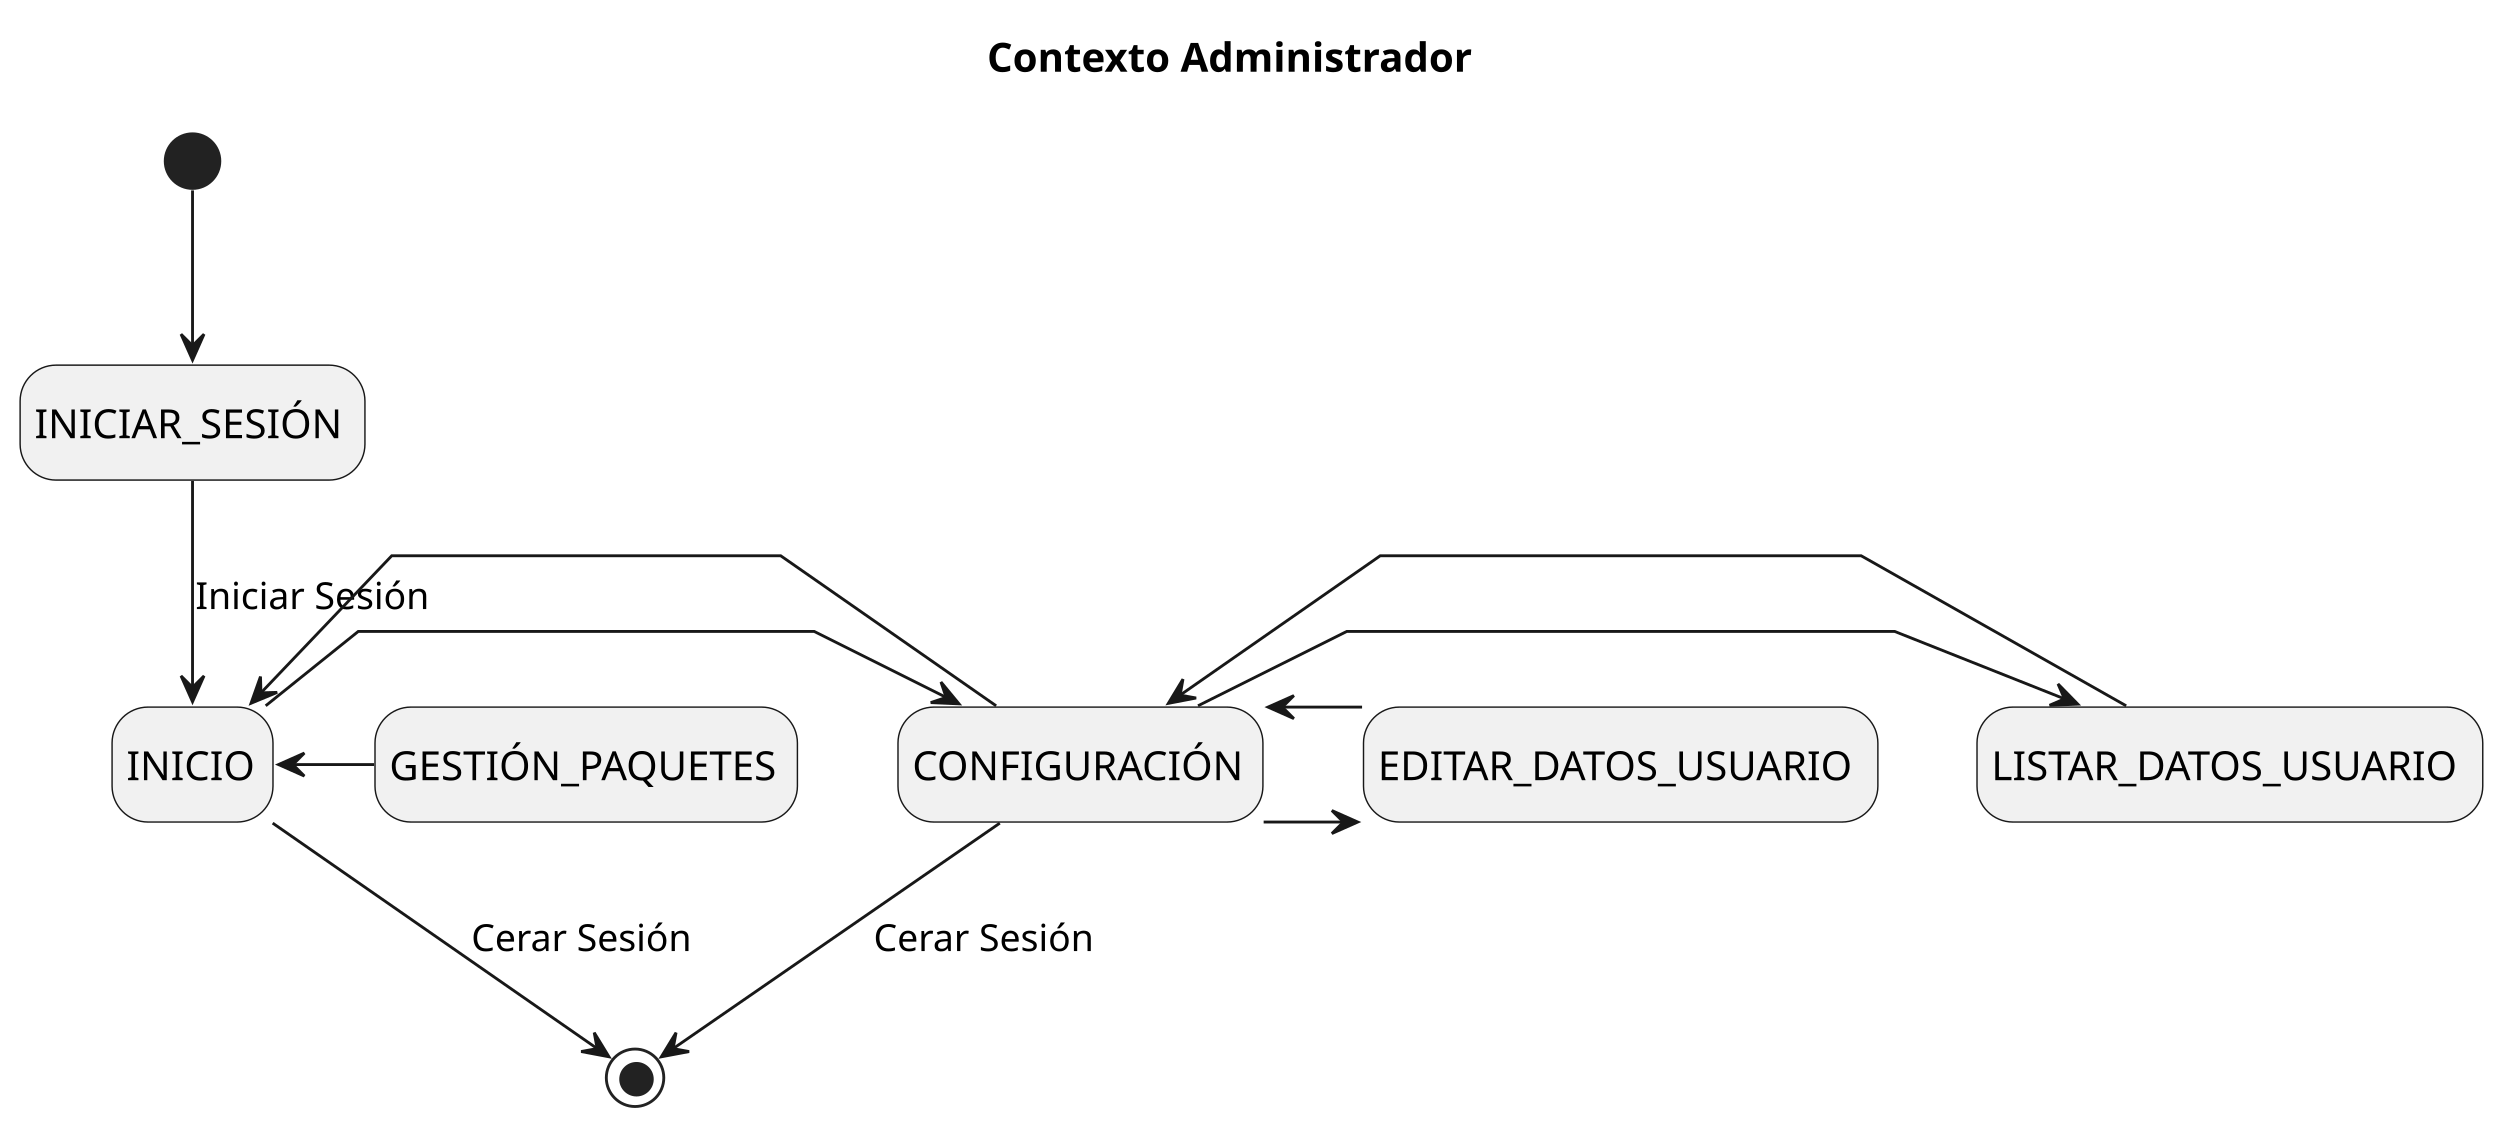
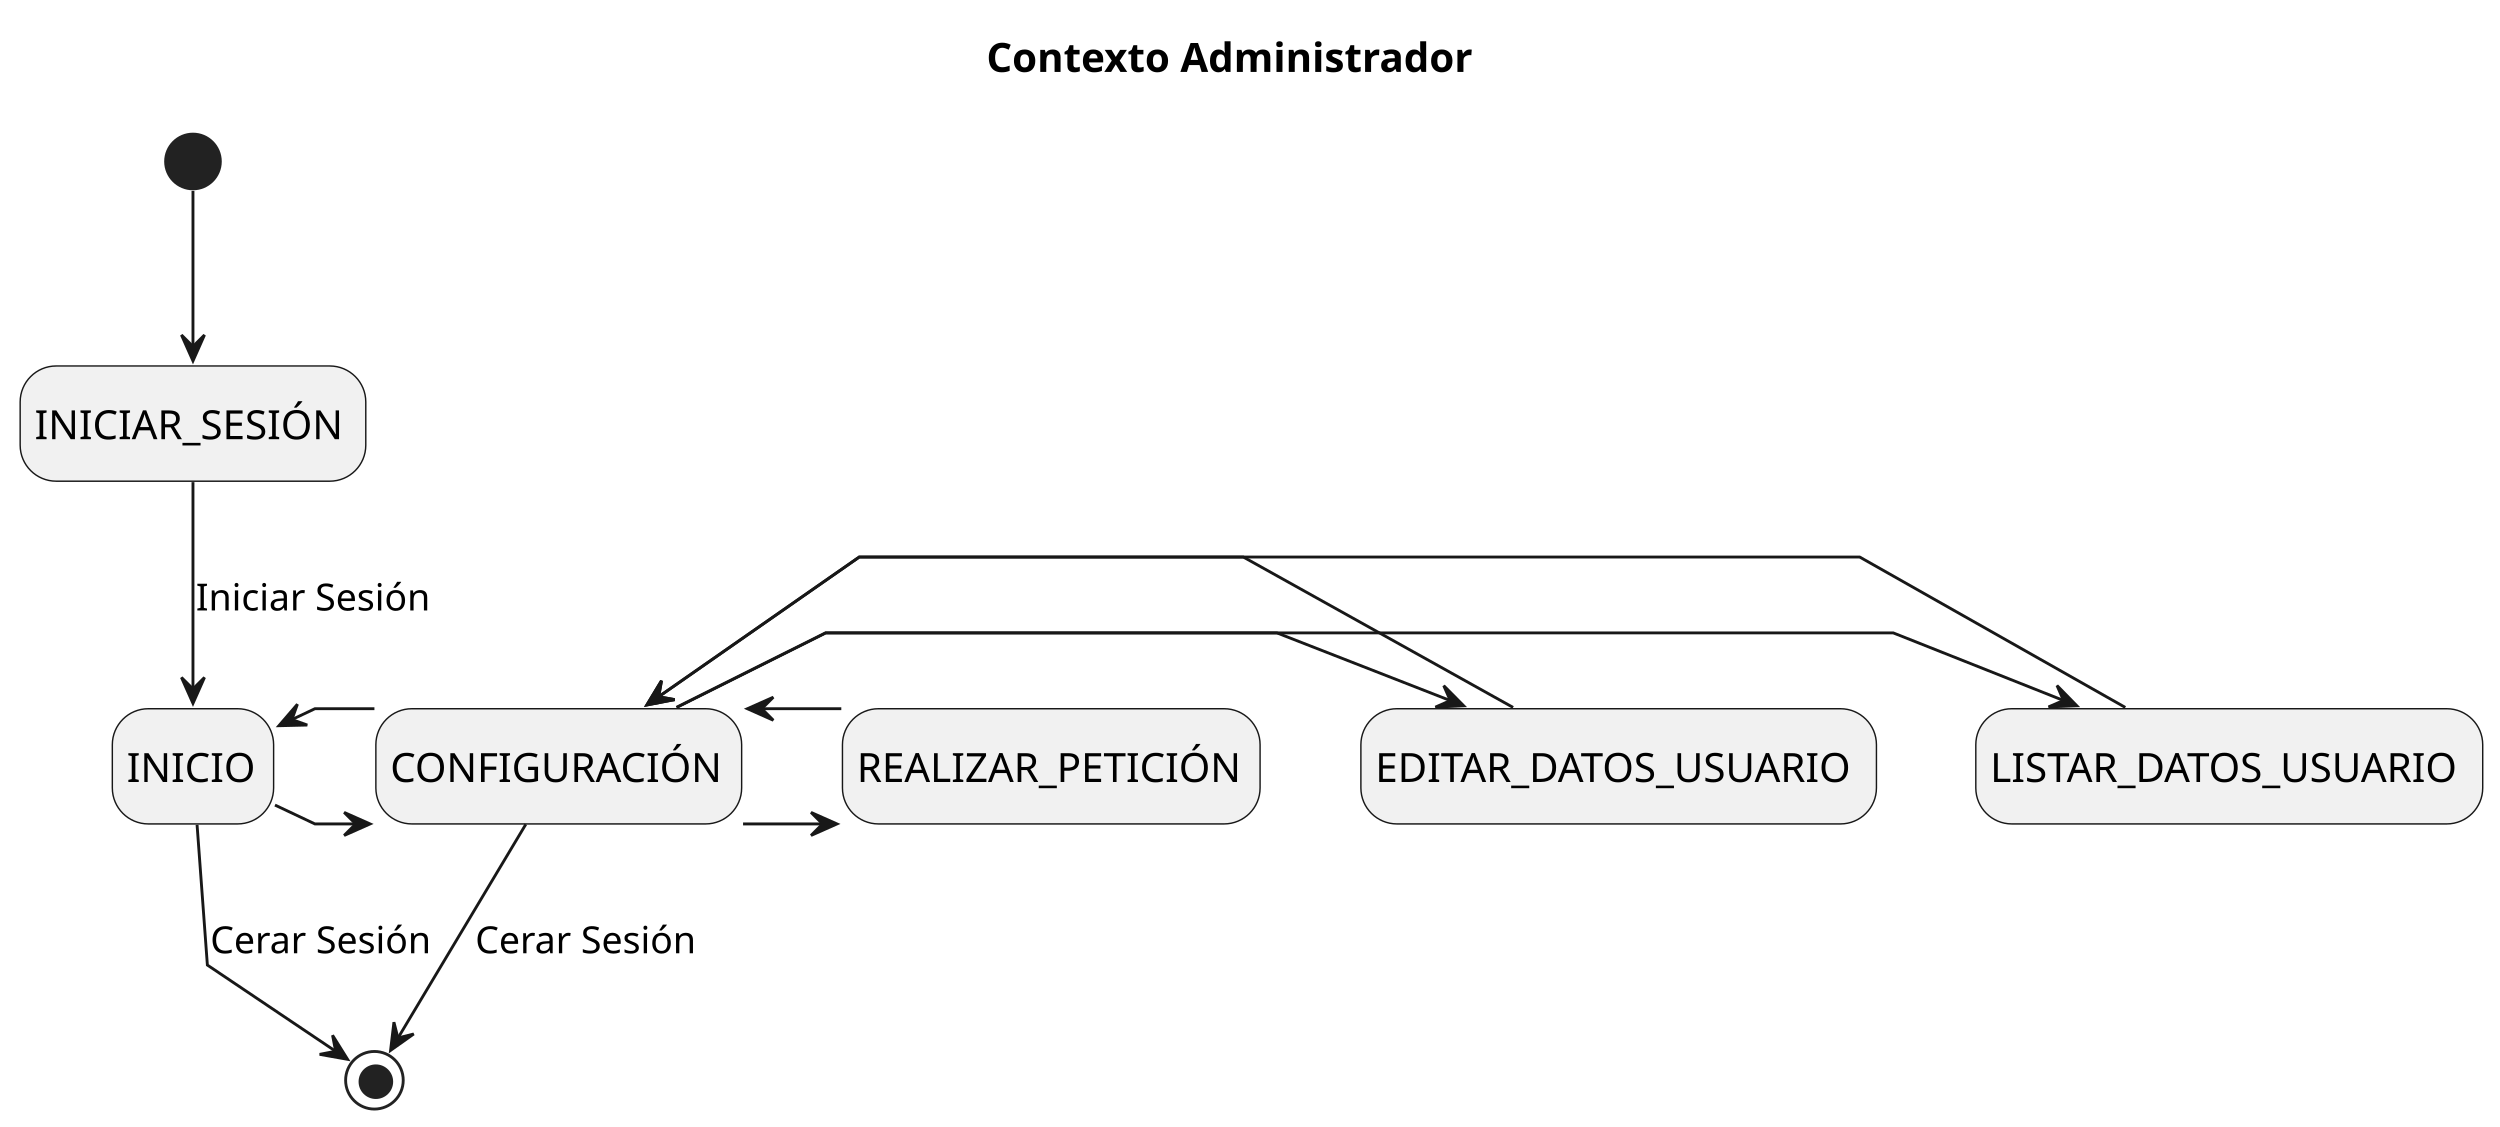
- <svg xmlns="http://www.w3.org/2000/svg" contentStyleType="text/css" height="391px" preserveAspectRatio="none" style="width:870px;height:391px;background:#FFFFFF;" version="1.1" viewBox="0 0 870 391" width="870px" zoomAndPan="magnify">
+ <svg xmlns="http://www.w3.org/2000/svg" contentStyleType="text/css" height="391px" preserveAspectRatio="none" style="width:868px;height:391px;background:#FFFFFF;" version="1.1" viewBox="0 0 868 391" width="868px" zoomAndPan="magnify">
  <defs />
  <g>
-     <rect fill="none" height="29.068" id="_title" style="stroke:none;stroke-width:1.0;" width="179" x="338.5" y="5" />
-     <text fill="#000000" font-family="sans-serif" font-size="14" font-weight="bold" lengthAdjust="spacing" textLength="169" x="343.5" y="24.966">Contexto Administrador</text>
+     <rect fill="none" height="29.068" id="_title" style="stroke:none;stroke-width:1.0;" width="179" x="337.5" y="5" />
+     <text fill="#000000" font-family="sans-serif" font-size="14" font-weight="bold" lengthAdjust="spacing" textLength="169" x="342.5" y="24.966">Contexto Administrador</text>
    <ellipse cx="67" cy="56.068" fill="#222222" rx="10" ry="10" style="stroke:none;stroke-width:1.0;" />
    <rect fill="#F1F1F1" height="40" rx="12.5" ry="12.5" style="stroke:#181818;stroke-width:0.5;" width="120" x="7" y="127.068" />
    <text fill="#000000" font-family="sans-serif" font-size="14" lengthAdjust="spacing" textLength="110" x="12" y="152.5">INICIAR_SESIÓN</text>
    <rect fill="#F1F1F1" height="40" rx="12.5" ry="12.5" style="stroke:#181818;stroke-width:0.5;" width="56" x="39" y="246.068" />
    <text fill="#000000" font-family="sans-serif" font-size="14" lengthAdjust="spacing" textLength="46" x="44" y="271.5">INICIO</text>
-     <rect fill="#F1F1F1" height="40" rx="12.5" ry="12.5" style="stroke:#181818;stroke-width:0.5;" width="147" x="130.5" y="246.068" />
-     <text fill="#000000" font-family="sans-serif" font-size="14" lengthAdjust="spacing" textLength="137" x="135.5" y="271.5">GESTIÓN_PAQUETES</text>
-     <rect fill="#F1F1F1" height="40" rx="12.5" ry="12.5" style="stroke:#181818;stroke-width:0.5;" width="127" x="312.5" y="246.068" />
-     <text fill="#000000" font-family="sans-serif" font-size="14" lengthAdjust="spacing" textLength="117" x="317.5" y="271.5">CONFIGURACIÓN</text>
-     <rect fill="#F1F1F1" height="40" rx="12.5" ry="12.5" style="stroke:#181818;stroke-width:0.5;" width="176" x="688" y="246.068" />
-     <text fill="#000000" font-family="sans-serif" font-size="14" lengthAdjust="spacing" textLength="166" x="693" y="271.5">LISTAR_DATOS_USUARIO</text>
-     <rect fill="#F1F1F1" height="40" rx="12.5" ry="12.5" style="stroke:#181818;stroke-width:0.5;" width="179" x="474.5" y="246.068" />
-     <text fill="#000000" font-family="sans-serif" font-size="14" lengthAdjust="spacing" textLength="169" x="479.5" y="271.5">EDITAR_DATOS_USUARIO</text>
-     <ellipse cx="221" cy="375.068" fill="none" rx="10" ry="10" style="stroke:#222222;stroke-width:1.0;" />
-     <ellipse cx="221.5" cy="375.568" fill="#222222" rx="6" ry="6" style="stroke:none;stroke-width:1.0;" />
+     <rect fill="#F1F1F1" height="40" rx="12.5" ry="12.5" style="stroke:#181818;stroke-width:0.5;" width="127" x="130.5" y="246.068" />
+     <text fill="#000000" font-family="sans-serif" font-size="14" lengthAdjust="spacing" textLength="117" x="135.5" y="271.5">CONFIGURACIÓN</text>
+     <rect fill="#F1F1F1" height="40" rx="12.5" ry="12.5" style="stroke:#181818;stroke-width:0.5;" width="176" x="686" y="246.068" />
+     <text fill="#000000" font-family="sans-serif" font-size="14" lengthAdjust="spacing" textLength="166" x="691" y="271.5">LISTAR_DATOS_USUARIO</text>
+     <rect fill="#F1F1F1" height="40" rx="12.5" ry="12.5" style="stroke:#181818;stroke-width:0.5;" width="179" x="472.5" y="246.068" />
+     <text fill="#000000" font-family="sans-serif" font-size="14" lengthAdjust="spacing" textLength="169" x="477.5" y="271.5">EDITAR_DATOS_USUARIO</text>
+     <rect fill="#F1F1F1" height="40" rx="12.5" ry="12.5" style="stroke:#181818;stroke-width:0.5;" width="145" x="292.5" y="246.068" />
+     <text fill="#000000" font-family="sans-serif" font-size="14" lengthAdjust="spacing" textLength="135" x="297.5" y="271.5">REALIZAR_PETICIÓN</text>
+     <ellipse cx="130" cy="375.068" fill="none" rx="10" ry="10" style="stroke:#222222;stroke-width:1.0;" />
+     <ellipse cx="130.5" cy="375.568" fill="#222222" rx="6" ry="6" style="stroke:none;stroke-width:1.0;" />
    <g id="link_*start_INICIAR_SESIÓN">
      <path d="M67,66.258 C67,78.918 67,102.208 67,120.378 " fill="none" id="*start-to-INICIAR_SESIÓN" style="stroke:#181818;stroke-width:1.0;" />
      <polygon fill="#181818" points="67,125.298,71,116.298,67,120.298,63,116.298,67,125.298" style="stroke:#181818;stroke-width:1.0;" />
    </g>
    <g id="link_INICIAR_SESIÓN_INICIO">
      <path d="M67,167.388 C67,187.038 67,217.588 67,239.288 " fill="none" id="INICIAR_SESIÓN-to-INICIO" style="stroke:#181818;stroke-width:1.0;" />
      <polygon fill="#181818" points="67,244.208,71,235.208,67,239.208,63,235.208,67,244.208" style="stroke:#181818;stroke-width:1.0;" />
      <text fill="#000000" font-family="sans-serif" font-size="13" lengthAdjust="spacing" textLength="78" x="68" y="211.965">Iniciar Sesión</text>
    </g>
-     <g id="link_INICIO_GESTIÓN_PAQUETES">
-       <path d="M101.63,266.068 C107.99,266.068 112.67,266.068 112.67,266.068 C112.67,266.068 120.79,266.068 130.19,266.068 " fill="none" id="INICIO-backto-GESTIÓN_PAQUETES" style="stroke:#181818;stroke-width:1.0;" />
-       <polygon fill="#181818" points="96.92,266.068,105.92,270.068,101.92,266.068,105.92,262.068,96.92,266.068" style="stroke:#181818;stroke-width:1.0;" />
+     <g id="link_INICIO_CONFIGURACIÓN">
+       <path d="M95.47,279.518 C103.13,283.138 109.33,286.068 109.33,286.068 C109.33,286.068 115.85,286.068 123.76,286.068 " fill="none" id="INICIO-to-CONFIGURACIÓN" style="stroke:#181818;stroke-width:1.0;" />
+       <polygon fill="#181818" points="128.49,286.068,119.49,282.068,123.49,286.068,119.49,290.068,128.49,286.068" style="stroke:#181818;stroke-width:1.0;" />
    </g>
    <g id="link_INICIO_CONFIGURACIÓN">
-       <path d="M92.46,245.608 C107.91,233.198 124.67,219.738 124.67,219.738 C124.67,219.738 283.33,219.738 283.33,219.738 C283.33,219.738 306.41,231.278 329.54,242.838 " fill="none" id="INICIO-to-CONFIGURACIÓN" style="stroke:#181818;stroke-width:1.0;" />
-       <polygon fill="#181818" points="333.73,244.938,327.459,237.343,329.255,242.708,323.891,244.503,333.73,244.938" style="stroke:#181818;stroke-width:1.0;" />
-     </g>
-     <g id="link_INICIO_CONFIGURACIÓN">
-       <path d="M90.76,241.168 C110.83,220.128 136.33,193.398 136.33,193.398 C136.33,193.398 271.67,193.398 271.67,193.398 C271.67,193.398 315.8,224.138 346.66,245.628 " fill="none" id="INICIO-backto-CONFIGURACIÓN" style="stroke:#181818;stroke-width:1.0;" />
-       <polygon fill="#181818" points="87.36,244.728,96.456,240.952,90.802,241.101,90.653,235.446,87.36,244.728" style="stroke:#181818;stroke-width:1.0;" />
+       <path d="M101.18,249.918 C105.99,247.648 109.33,246.068 109.33,246.068 C109.33,246.068 119.59,246.068 130,246.068 " fill="none" id="INICIO-backto-CONFIGURACIÓN" style="stroke:#181818;stroke-width:1.0;" />
+       <polygon fill="#181818" points="96.84,251.968,106.686,251.734,101.36,249.829,103.264,244.503,96.84,251.968" style="stroke:#181818;stroke-width:1.0;" />
    </g>
    <g id="link_CONFIGURACIÓN_LISTAR_DATOS_USUARIO">
-       <path d="M416.91,245.608 C441.74,233.198 468.67,219.738 468.67,219.738 C468.67,219.738 659.33,219.738 659.33,219.738 C659.33,219.738 689.13,231.568 718.61,243.278 " fill="none" id="CONFIGURACIÓN-to-LISTAR_DATOS_USUARIO" style="stroke:#181818;stroke-width:1.0;" />
-       <polygon fill="#181818" points="723.08,245.048,716.191,238.01,718.433,243.203,713.239,245.445,723.08,245.048" style="stroke:#181818;stroke-width:1.0;" />
+       <path d="M234.91,245.608 C259.74,233.198 286.67,219.738 286.67,219.738 C286.67,219.738 657.33,219.738 657.33,219.738 C657.33,219.738 687.13,231.568 716.61,243.278 " fill="none" id="CONFIGURACIÓN-to-LISTAR_DATOS_USUARIO" style="stroke:#181818;stroke-width:1.0;" />
+       <polygon fill="#181818" points="721.08,245.048,714.191,238.01,716.433,243.203,711.239,245.445,721.08,245.048" style="stroke:#181818;stroke-width:1.0;" />
    </g>
    <g id="link_CONFIGURACIÓN_LISTAR_DATOS_USUARIO">
-       <path d="M410.51,242.028 C440.89,220.868 480.33,193.398 480.33,193.398 C480.33,193.398 647.67,193.398 647.67,193.398 C647.67,193.398 701.95,224.138 739.91,245.628 " fill="none" id="CONFIGURACIÓN-backto-LISTAR_DATOS_USUARIO" style="stroke:#181818;stroke-width:1.0;" />
-       <polygon fill="#181818" points="406.58,244.768,416.251,242.904,410.682,241.909,411.677,236.341,406.58,244.768" style="stroke:#181818;stroke-width:1.0;" />
+       <path d="M228.51,242.028 C258.89,220.868 298.33,193.398 298.33,193.398 C298.33,193.398 645.67,193.398 645.67,193.398 C645.67,193.398 699.95,224.138 737.91,245.628 " fill="none" id="CONFIGURACIÓN-backto-LISTAR_DATOS_USUARIO" style="stroke:#181818;stroke-width:1.0;" />
+       <polygon fill="#181818" points="224.58,244.768,234.251,242.904,228.682,241.909,229.677,236.341,224.58,244.768" style="stroke:#181818;stroke-width:1.0;" />
    </g>
    <g id="link_CONFIGURACIÓN_EDITAR_DATOS_USUARIO">
-       <path d="M439.75,286.068 C443.33,286.068 455.17,286.068 467.53,286.068 " fill="none" id="CONFIGURACIÓN-to-EDITAR_DATOS_USUARIO" style="stroke:#181818;stroke-width:1.0;" />
-       <polygon fill="#181818" points="472.49,286.068,463.49,282.068,467.49,286.068,463.49,290.068,472.49,286.068" style="stroke:#181818;stroke-width:1.0;" />
+       <path d="M234.91,245.608 C259.74,233.198 286.67,219.738 286.67,219.738 C286.67,219.738 443.33,219.738 443.33,219.738 C443.33,219.738 473.64,231.568 503.62,243.278 " fill="none" id="CONFIGURACIÓN-to-EDITAR_DATOS_USUARIO" style="stroke:#181818;stroke-width:1.0;" />
+       <polygon fill="#181818" points="508.2,245.058,501.266,238.064,503.541,243.243,498.362,245.518,508.2,245.058" style="stroke:#181818;stroke-width:1.0;" />
    </g>
    <g id="link_CONFIGURACIÓN_EDITAR_DATOS_USUARIO">
-       <path d="M446.18,246.068 C453.11,246.068 463.84,246.068 474,246.068 " fill="none" id="CONFIGURACIÓN-backto-EDITAR_DATOS_USUARIO" style="stroke:#181818;stroke-width:1.0;" />
-       <polygon fill="#181818" points="441.27,246.068,450.27,250.068,446.27,246.068,450.27,242.068,441.27,246.068" style="stroke:#181818;stroke-width:1.0;" />
+       <path d="M228.51,242.028 C258.89,220.868 298.33,193.398 298.33,193.398 C298.33,193.398 431.67,193.398 431.67,193.398 C431.67,193.398 486.8,224.138 525.35,245.628 " fill="none" id="CONFIGURACIÓN-backto-EDITAR_DATOS_USUARIO" style="stroke:#181818;stroke-width:1.0;" />
+       <polygon fill="#181818" points="224.58,244.768,234.251,242.904,228.682,241.909,229.677,236.341,224.58,244.768" style="stroke:#181818;stroke-width:1.0;" />
+     </g>
+     <g id="link_CONFIGURACIÓN_REALIZAR_PETICIÓN">
+       <path d="M257.99,286.068 C264.91,286.068 275.89,286.068 285.8,286.068 " fill="none" id="CONFIGURACIÓN-to-REALIZAR_PETICIÓN" style="stroke:#181818;stroke-width:1.0;" />
+       <polygon fill="#181818" points="290.59,286.068,281.59,282.068,285.59,286.068,281.59,290.068,290.59,286.068" style="stroke:#181818;stroke-width:1.0;" />
+     </g>
+     <g id="link_CONFIGURACIÓN_REALIZAR_PETICIÓN">
+       <path d="M264.3,246.068 C272.6,246.068 283.35,246.068 292.1,246.068 " fill="none" id="CONFIGURACIÓN-backto-REALIZAR_PETICIÓN" style="stroke:#181818;stroke-width:1.0;" />
+       <polygon fill="#181818" points="259.5,246.068,268.5,250.068,264.5,246.068,268.5,242.068,259.5,246.068" style="stroke:#181818;stroke-width:1.0;" />
    </g>
    <g id="link_INICIO_*end">
-       <path d="M94.89,286.448 C128.41,309.738 183.25,347.838 208.07,365.088 " fill="none" id="INICIO-to-*end" style="stroke:#181818;stroke-width:1.0;" />
-       <polygon fill="#181818" points="211.92,367.758,206.79,359.351,207.806,364.916,202.242,365.933,211.92,367.758" style="stroke:#181818;stroke-width:1.0;" />
-       <text fill="#000000" font-family="sans-serif" font-size="13" lengthAdjust="spacing" textLength="74" x="164" y="330.965">Cerar Sesión</text>
+       <path d="M68.42,286.368 C69.9,306.478 72,335.068 72,335.068 C72,335.068 99.44,353.518 116.58,365.038 " fill="none" id="INICIO-to-*end" style="stroke:#181818;stroke-width:1.0;" />
+       <polygon fill="#181818" points="120.68,367.798,115.463,359.444,116.537,364.998,110.984,366.072,120.68,367.798" style="stroke:#181818;stroke-width:1.0;" />
+       <text fill="#000000" font-family="sans-serif" font-size="13" lengthAdjust="spacing" textLength="74" x="73" y="330.965">Cerar Sesión</text>
    </g>
    <g id="link_CONFIGURACIÓN_*end">
-       <path d="M347.93,286.448 C314.19,309.738 259,347.838 234.01,365.088 " fill="none" id="CONFIGURACIÓN-to-*end" style="stroke:#181818;stroke-width:1.0;" />
-       <polygon fill="#181818" points="230.13,367.768,239.808,365.942,234.244,364.926,235.261,359.361,230.13,367.768" style="stroke:#181818;stroke-width:1.0;" />
-       <text fill="#000000" font-family="sans-serif" font-size="13" lengthAdjust="spacing" textLength="74" x="304" y="330.965">Cerar Sesión</text>
+       <path d="M182.56,286.198 C169.72,307.658 149.23,341.928 138,360.698 " fill="none" id="CONFIGURACIÓN-to-*end" style="stroke:#181818;stroke-width:1.0;" />
+       <polygon fill="#181818" points="135.61,364.688,143.648,358.997,138.166,360.39,136.772,354.908,135.61,364.688" style="stroke:#181818;stroke-width:1.0;" />
+       <text fill="#000000" font-family="sans-serif" font-size="13" lengthAdjust="spacing" textLength="74" x="165" y="330.965">Cerar Sesión</text>
    </g>
  </g>
</svg>
